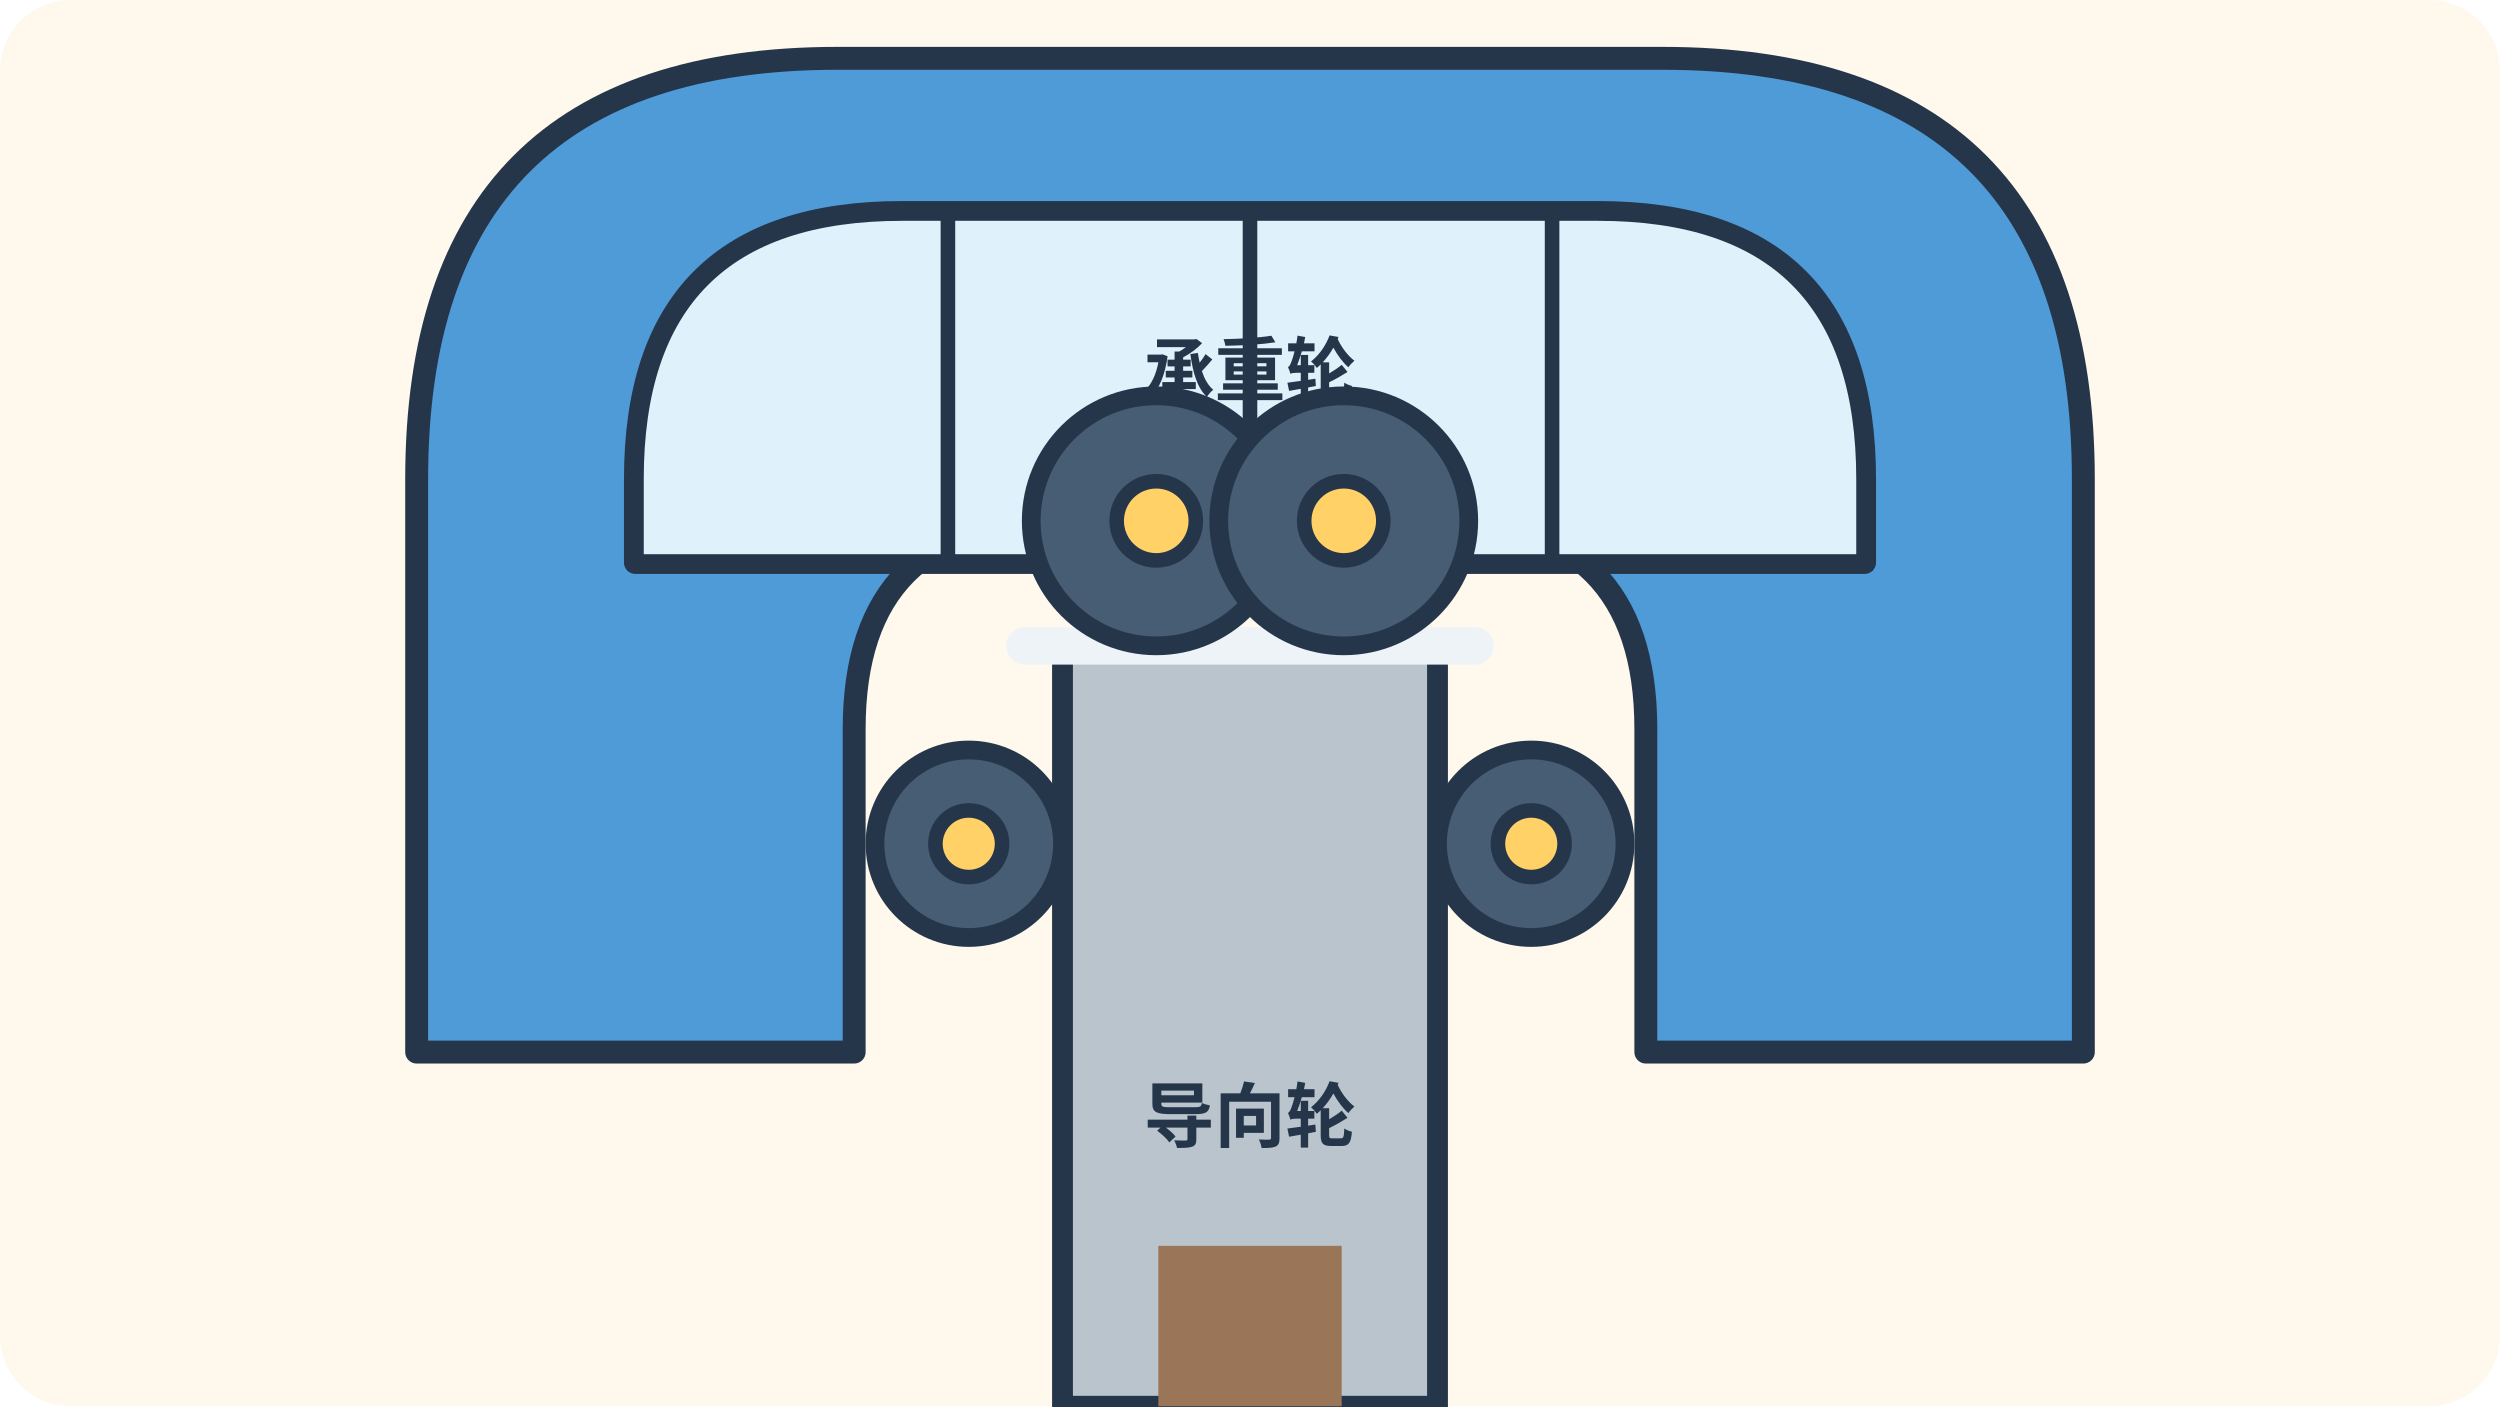
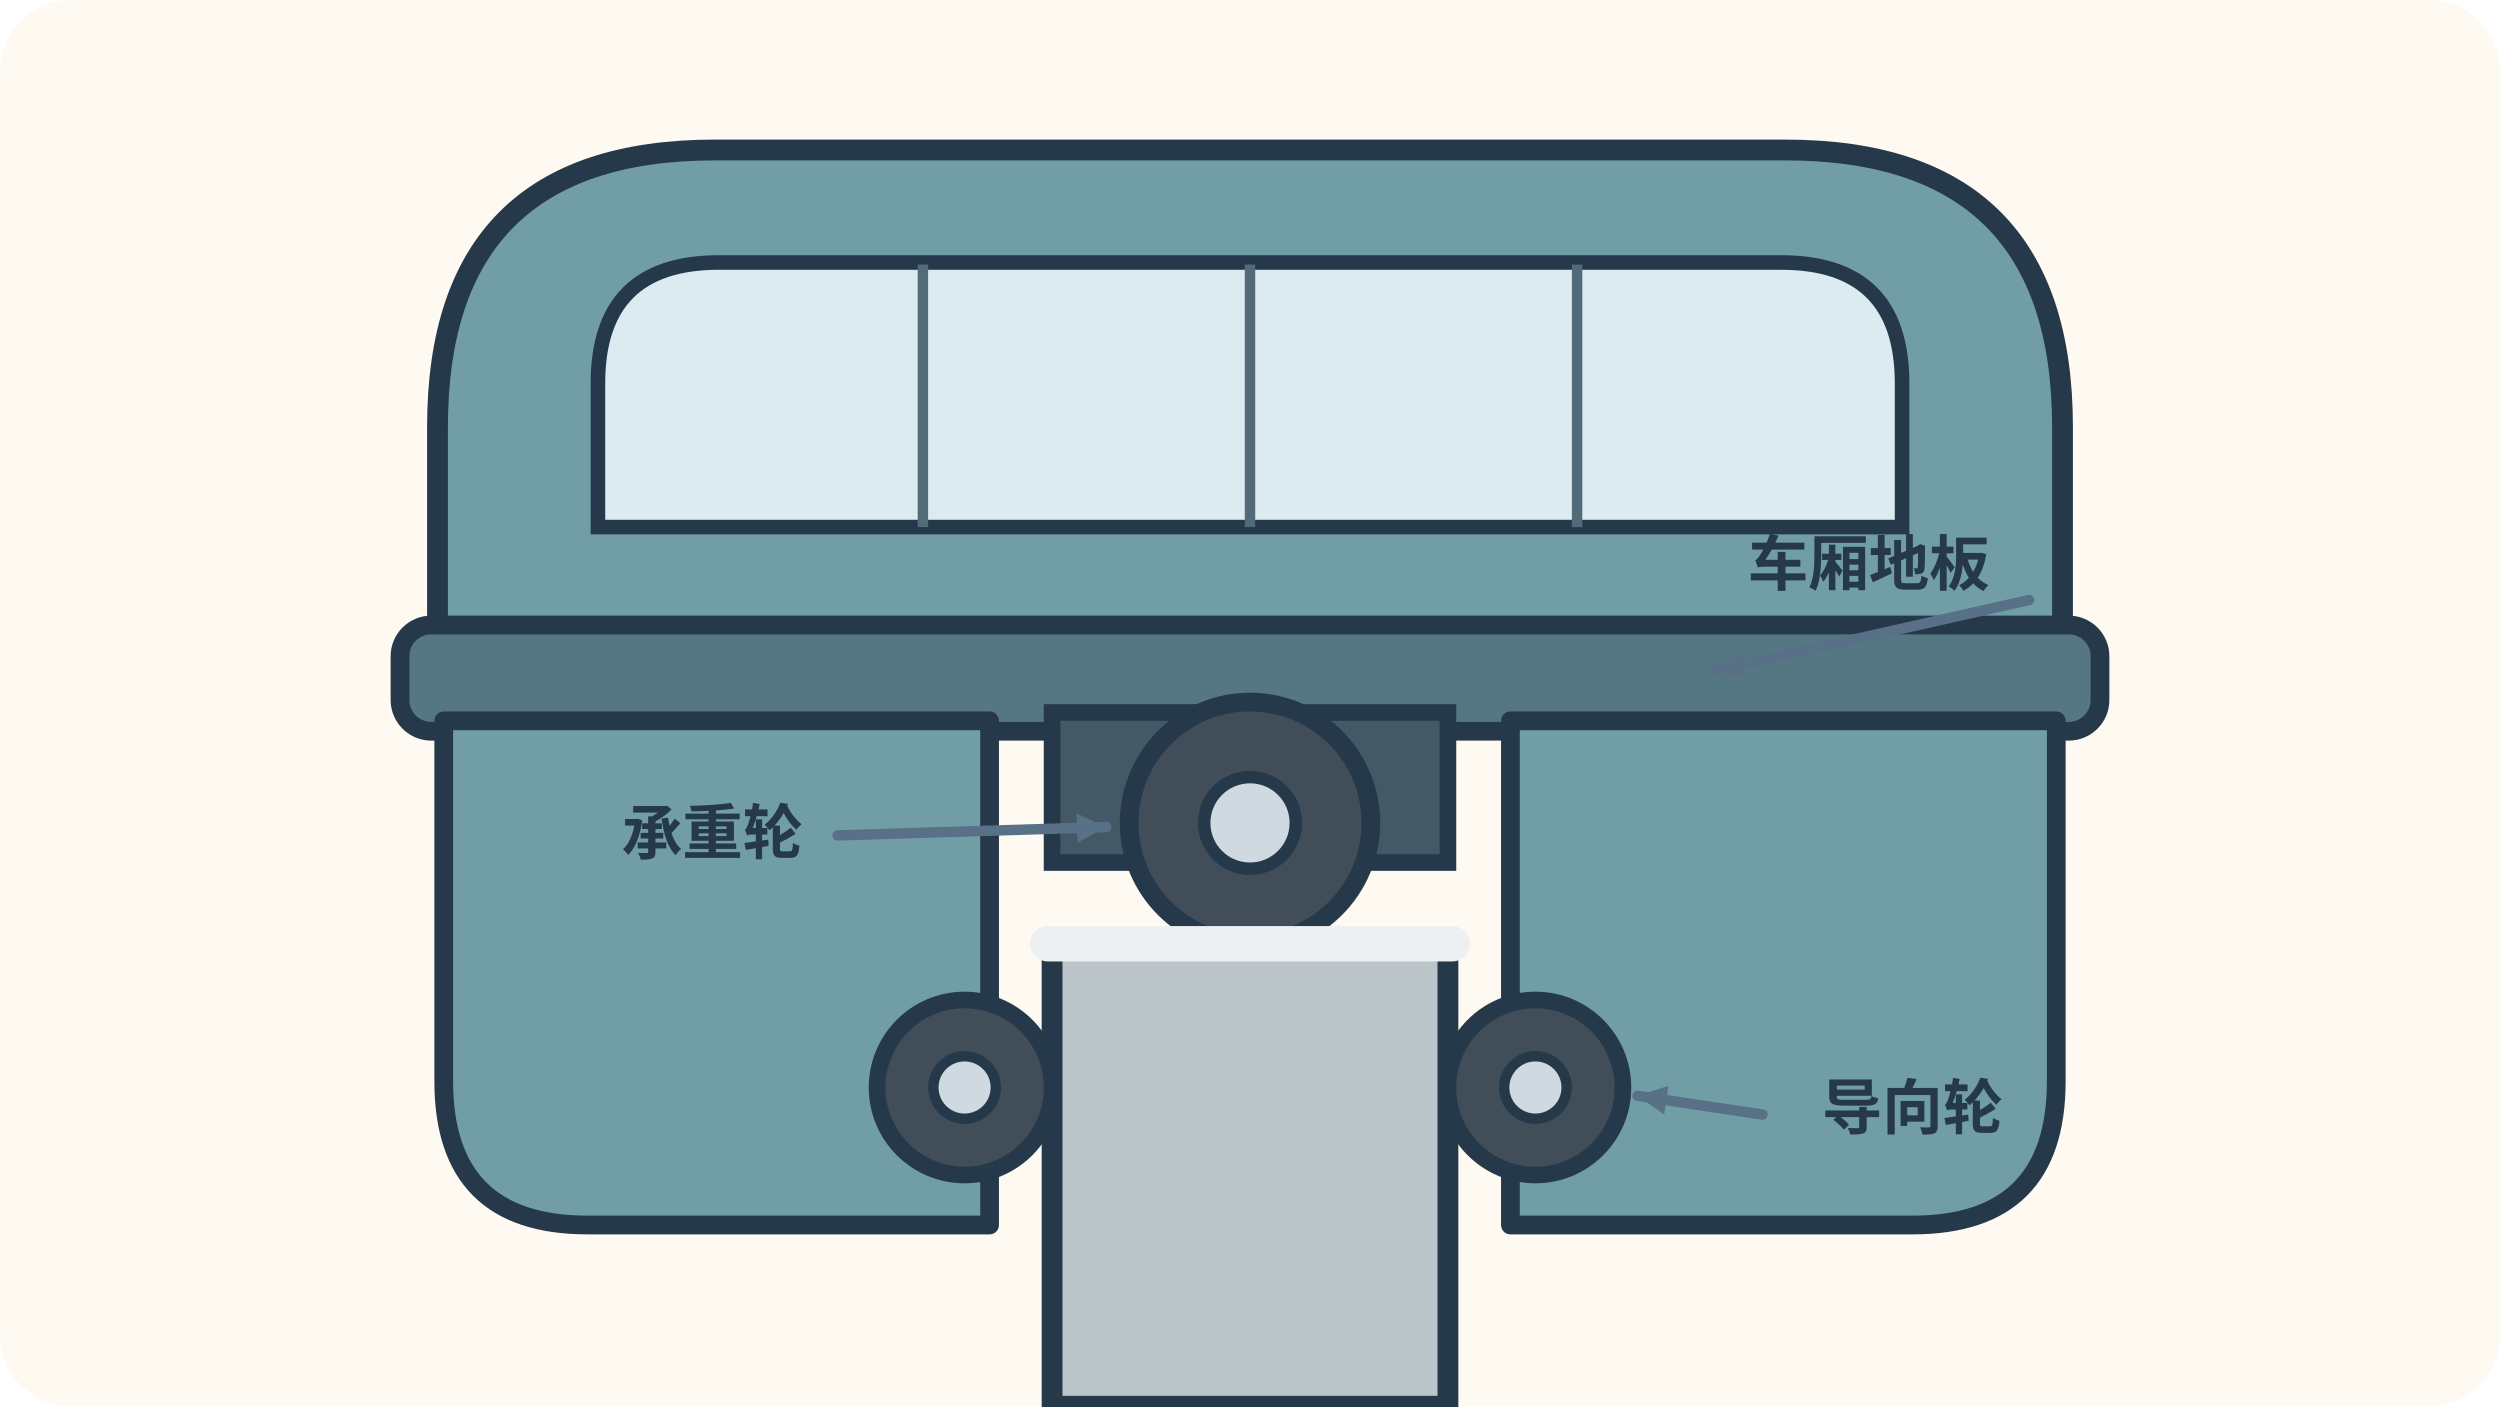
<svg xmlns="http://www.w3.org/2000/svg" viewBox="0 0 1200 675" role="img" aria-labelledby="title desc">
-   <rect width="1200" height="675" rx="34" fill="#fff9ed" />
-   <path fill="#4f9bd8" fill-rule="evenodd" stroke="#25364a" stroke-width="11" stroke-linejoin="round" d="M200 505V230Q200 28 402 28H798Q1000 28 1000 230V505H790V350Q790 250 690 250H510Q410 250 410 350V505ZM305 230Q305 102 433 102H767Q895 102 895 230V270H305Z" />
-   <path d="M455 103V270M600 103V250M745 103V270" stroke="#25364a" stroke-width="7" />
-   <path d="M305 230Q305 102 433 102H767Q895 102 895 230V270H305Z" fill="#dff2fb" stroke="#25364a" stroke-width="8" />
-   <path d="M455 103V270M600 103V250M745 103V270" stroke="#25364a" stroke-width="7" />
-   <path d="M510 310H690V675H510Z" fill="#b9c4cd" stroke="#25364a" stroke-width="10" />
-   <path d="M492 310H708" stroke="#eef3f7" stroke-width="18" stroke-linecap="round" />
-   <path d="M600 598V675" stroke="#9a7558" stroke-width="88" />
-   <g fill="#465d73" stroke="#25364a" stroke-width="9">
-     <circle cx="555" cy="250" r="60" />
-     <circle cx="645" cy="250" r="60" />
-     <circle cx="465" cy="405" r="45" />
-     <circle cx="735" cy="405" r="45" />
+   <defs>
+     <marker id="calloutArrow" viewBox="0 0 18 18" refX="16" refY="9" markerWidth="18" markerHeight="18" markerUnits="userSpaceOnUse" orient="auto">
+       <path d="M2 2 16 9 2 16Z" fill="#587186" />
+     </marker>
+   </defs>
+   <rect width="1200" height="675" rx="34" fill="#fffaf1" />
+   <path d="M210 309V205Q210 72 343 72H857Q990 72 990 205V309Z" fill="#719ea6" stroke="#26394b" stroke-width="10" stroke-linejoin="round" />
+   <path d="M287 253V184Q287 126 345 126H855Q913 126 913 184V253Z" fill="#dcebf0" stroke="#26394b" stroke-width="7" />
+   <path d="M443 127V253M600 127V253M757 127V253" stroke="#536b79" stroke-width="5" />
+   <rect x="192" y="300" width="816" height="51" rx="15" fill="#557784" stroke="#26394b" stroke-width="9" />
+   <path d="M213 346H475V588H282Q213 588 213 519Z" fill="#719ea6" stroke="#26394b" stroke-width="9" stroke-linejoin="round" />
+   <path d="M725 346H987V519Q987 588 918 588H725Z" fill="#719ea6" stroke="#26394b" stroke-width="9" stroke-linejoin="round" />
+   <path d="M505 342H695V414H505Z" fill="#445965" stroke="#26394b" stroke-width="8" />
+   <circle cx="600" cy="395" r="58" fill="#414e59" stroke="#26394b" stroke-width="9" />
+   <circle cx="600" cy="395" r="22" fill="#cfdae0" stroke="#26394b" stroke-width="6" />
+   <path d="M505 453H695V675H505Z" fill="#bac4c9" stroke="#26394b" stroke-width="10" />
+   <path d="M503 453H697" stroke="#ecf0f1" stroke-width="17" stroke-linecap="round" />
+   <g fill="#414e59" stroke="#26394b" stroke-width="8">
+     <circle cx="463" cy="522" r="42" />
+     <circle cx="737" cy="522" r="42" />
  </g>
-   <g fill="#ffd166" stroke="#25364a" stroke-width="7">
-     <circle cx="555" cy="250" r="19" />
-     <circle cx="645" cy="250" r="19" />
-     <circle cx="465" cy="405" r="16" />
-     <circle cx="735" cy="405" r="16" />
+   <g fill="#cfdae0" stroke="#26394b" stroke-width="5">
+     <circle cx="463" cy="522" r="15" />
+     <circle cx="737" cy="522" r="15" />
  </g>
-   <g font-family="sans-serif" font-size="34" font-weight="700" text-anchor="middle" fill="#25364a">
-     <text x="600" y="190">承重轮</text>
-     <text x="600" y="548">导向轮</text>
+   <g font-family="system-ui, sans-serif" font-size="29" font-weight="770" fill="#26394b">
+     <text x="955" y="281" text-anchor="end">车厢地板</text>
+     <text x="342" y="410" text-anchor="middle">承重轮</text>
+     <text x="918" y="542" text-anchor="middle">导向轮</text>
+   </g>
+   <g fill="none" stroke="#587186" stroke-width="5" stroke-linecap="round" marker-end="url(#calloutArrow)">
+     <path d="M974 288 823 322" />
+     <path d="M402 401 531 397" />
+     <path d="M846 535 786 526" />
  </g>
</svg>
